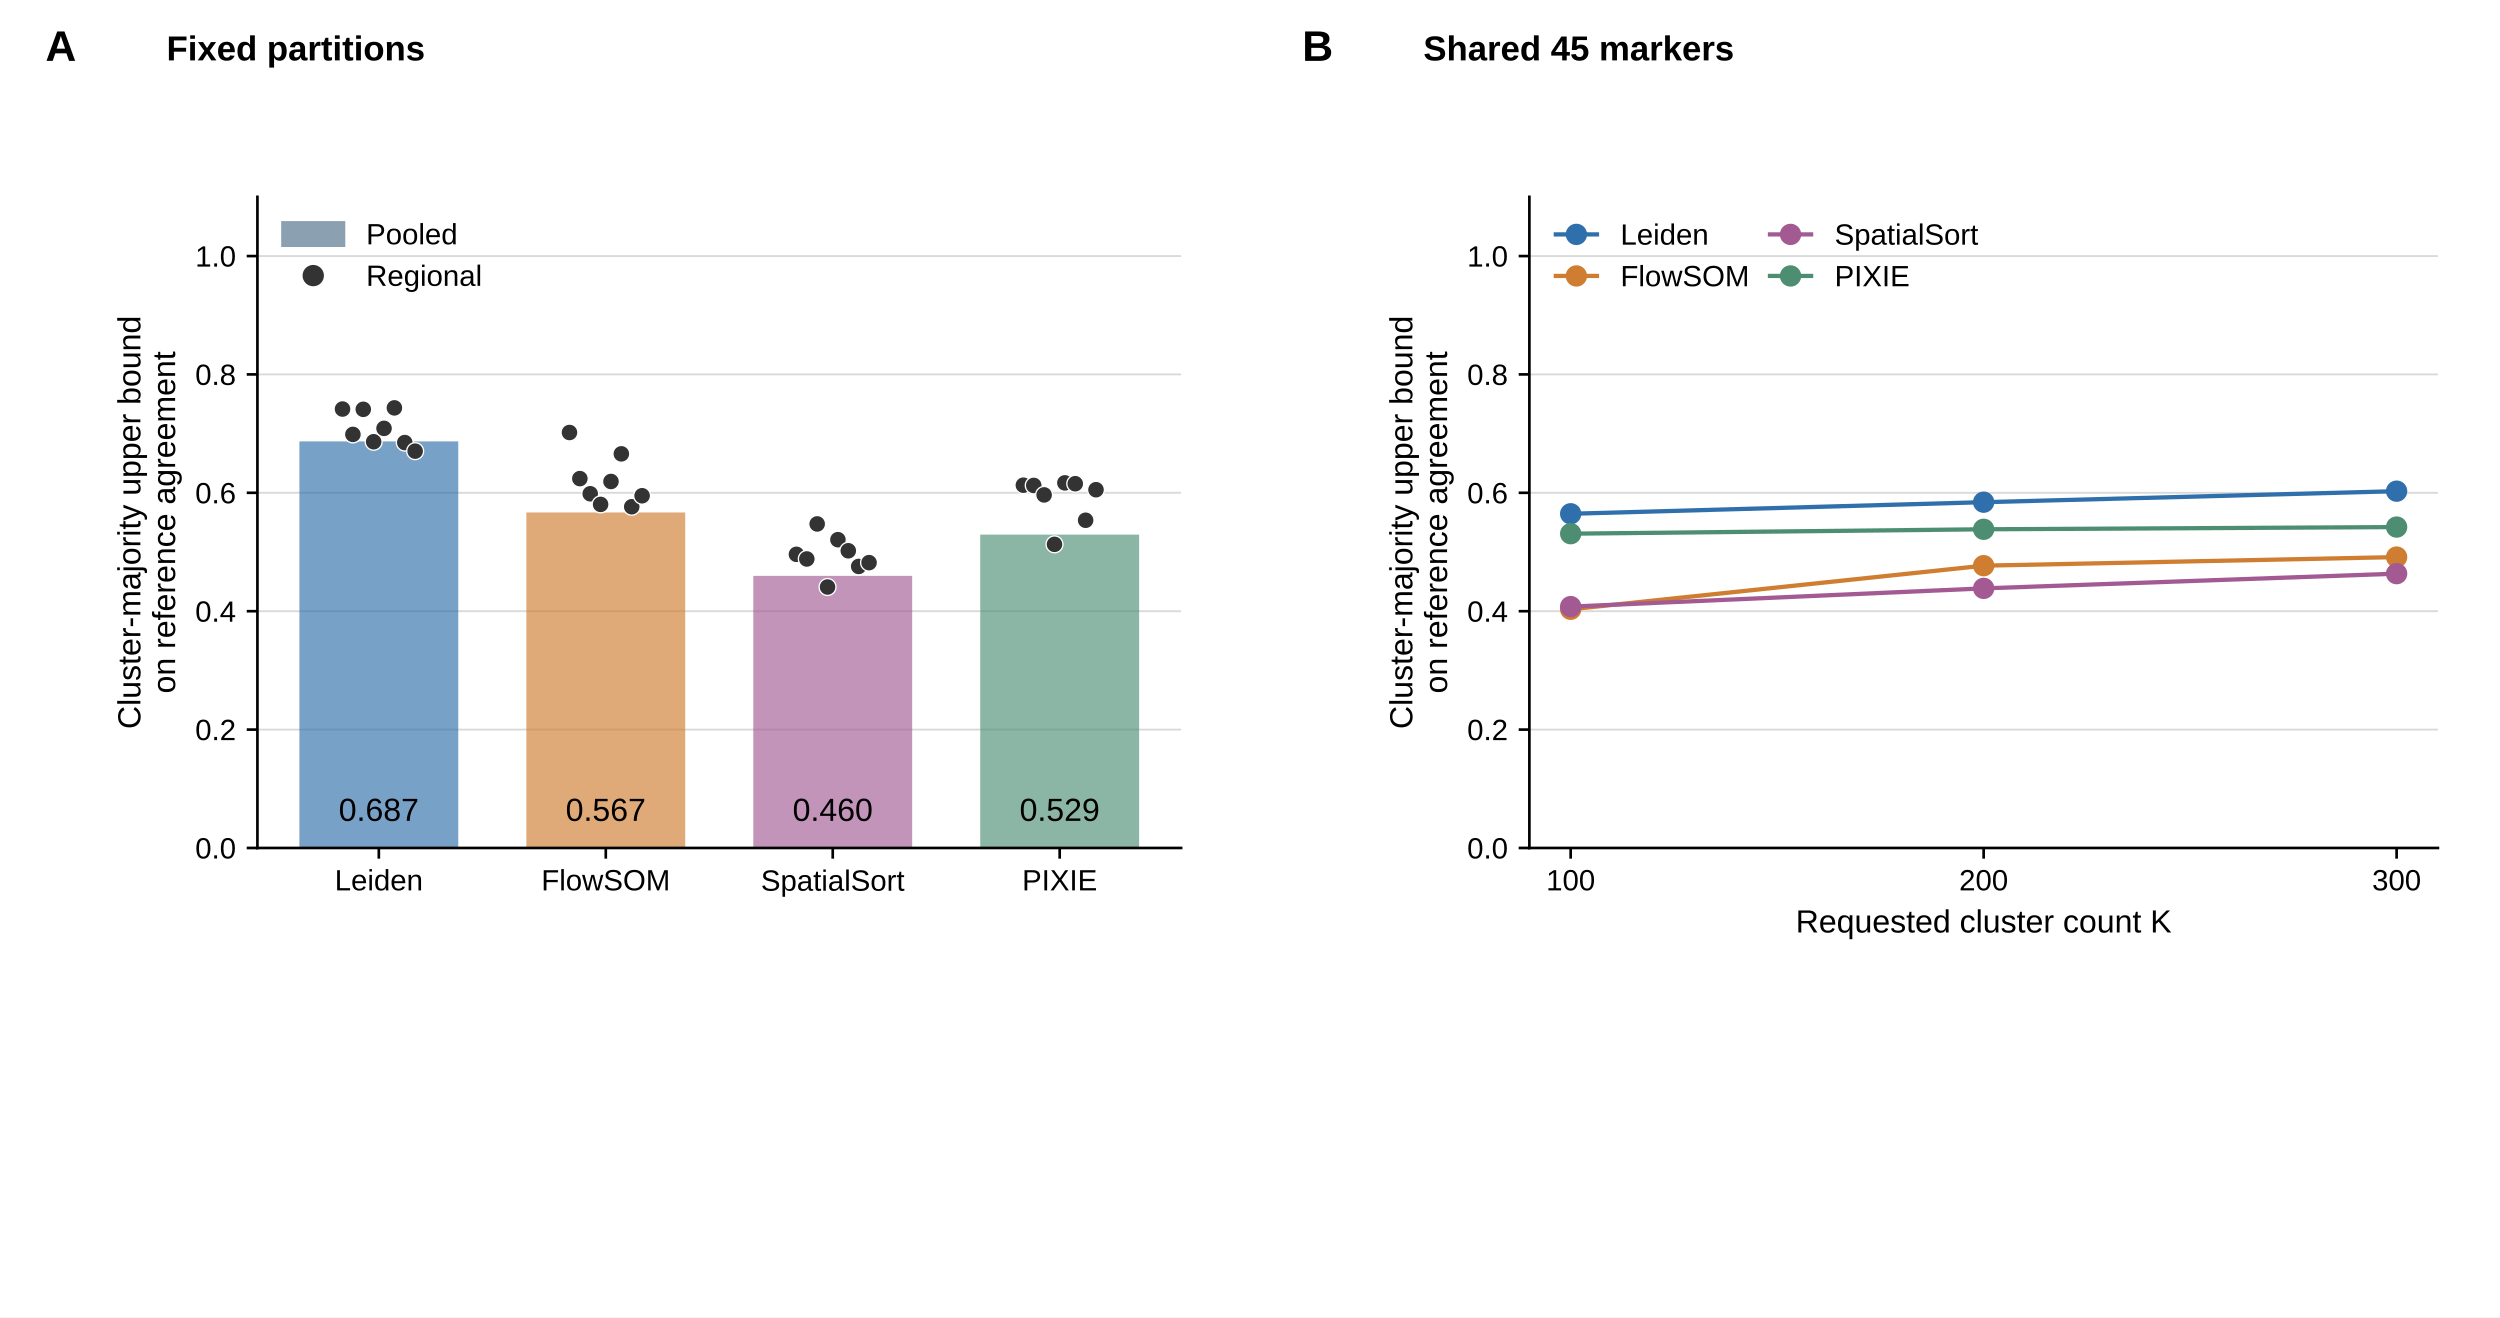
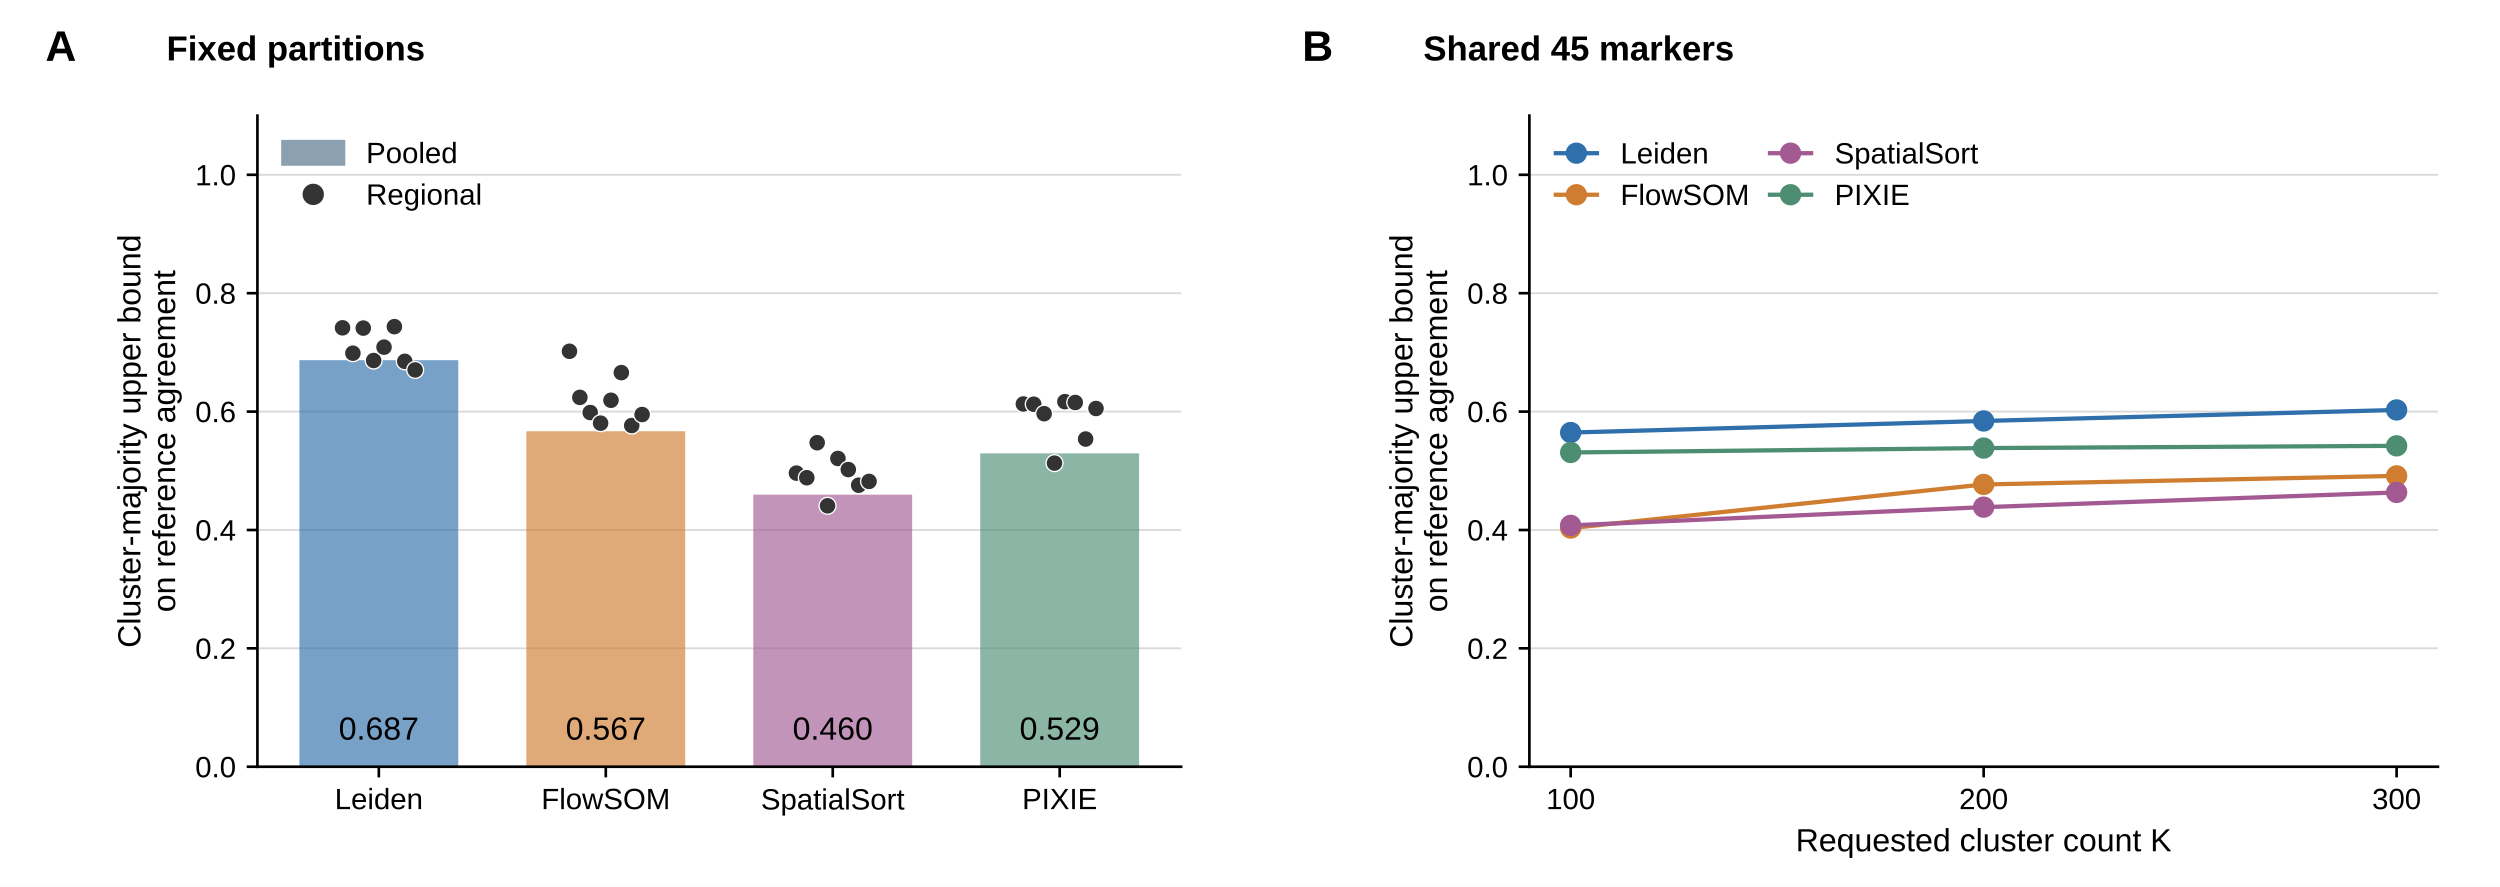
- <svg xmlns="http://www.w3.org/2000/svg" xmlns:xlink="http://www.w3.org/1999/xlink" width="468pt" height="246.614pt" viewBox="0 0 468 246.614" version="1.1">
+ <svg xmlns="http://www.w3.org/2000/svg" xmlns:xlink="http://www.w3.org/1999/xlink" width="468pt" height="166.02pt" viewBox="0 0 468 166.02" version="1.1">
  <defs>
    <style type="text/css">*{stroke-linejoin: round; stroke-linecap: butt}</style>
  </defs>
  <g id="figure_1">
    <g id="patch_1">
-       <path d="M 0 246.614  L 468 246.614  L 468 0  L 0 0  z " style="fill: #ffffff" />
+       <path d="M 0 166.02  L 468 166.02  L 468 0  L 0 0  z " style="fill: #ffffff" />
    </g>
    <g id="axes_1">
      <g id="patch_2">
-         <path d="M 48.189 158.74  L 221.102 158.74  L 221.102 36.85  L 48.189 36.85  z " style="fill: #ffffff" />
+         <path d="M 48.189 143.535  L 221.102 143.535  L 221.102 21.645  L 48.189 21.645  z " style="fill: #ffffff" />
      </g>
      <g id="matplotlib.axis_1">
        <g id="xtick_1">
          <g id="line2d_1">
            <defs>
              <path id="me28803f079" d="M 0 0  L 0 2  " style="stroke: #000000; stroke-width: 0.5" />
            </defs>
            <g>
-               <use xlink:href="#me28803f079" x="70.918" y="158.74" style="stroke: #000000; stroke-width: 0.5" />
+               <use xlink:href="#me28803f079" x="70.918" y="143.535" style="stroke: #000000; stroke-width: 0.5" />
            </g>
          </g>
          <g id="text_1">
-             <text style="font-size: 5.5px; font-family: 'Arial', 'Liberation Sans', 'DejaVu Sans', sans-serif; text-anchor: middle" x="70.918" y="166.677" transform="rotate(-0 70.91838 166.677)">Leiden</text>
+             <text style="font-size: 5.5px; font-family: 'Arial', 'Liberation Sans', 'DejaVu Sans', sans-serif; text-anchor: middle" x="70.918" y="151.472" transform="rotate(-0 70.91838 151.4719)">Leiden</text>
          </g>
        </g>
        <g id="xtick_2">
          <g id="line2d_2">
            <g>
-               <use xlink:href="#me28803f079" x="113.403" y="158.74" style="stroke: #000000; stroke-width: 0.5" />
+               <use xlink:href="#me28803f079" x="113.403" y="143.535" style="stroke: #000000; stroke-width: 0.5" />
            </g>
          </g>
          <g id="text_2">
-             <text style="font-size: 5.5px; font-family: 'Arial', 'Liberation Sans', 'DejaVu Sans', sans-serif; text-anchor: middle" x="113.403" y="166.677" transform="rotate(-0 113.4032 166.677)">FlowSOM</text>
+             <text style="font-size: 5.5px; font-family: 'Arial', 'Liberation Sans', 'DejaVu Sans', sans-serif; text-anchor: middle" x="113.403" y="151.472" transform="rotate(-0 113.4032 151.4719)">FlowSOM</text>
          </g>
        </g>
        <g id="xtick_3">
          <g id="line2d_3">
            <g>
-               <use xlink:href="#me28803f079" x="155.888" y="158.74" style="stroke: #000000; stroke-width: 0.5" />
+               <use xlink:href="#me28803f079" x="155.888" y="143.535" style="stroke: #000000; stroke-width: 0.5" />
            </g>
          </g>
          <g id="text_3">
-             <text style="font-size: 5.5px; font-family: 'Arial', 'Liberation Sans', 'DejaVu Sans', sans-serif; text-anchor: middle" x="155.888" y="166.744" transform="rotate(-0 155.8881 166.744)">SpatialSort</text>
+             <text style="font-size: 5.5px; font-family: 'Arial', 'Liberation Sans', 'DejaVu Sans', sans-serif; text-anchor: middle" x="155.888" y="151.539" transform="rotate(-0 155.8881 151.5389)">SpatialSort</text>
          </g>
        </g>
        <g id="xtick_4">
          <g id="line2d_4">
            <g>
-               <use xlink:href="#me28803f079" x="198.373" y="158.74" style="stroke: #000000; stroke-width: 0.5" />
+               <use xlink:href="#me28803f079" x="198.373" y="143.535" style="stroke: #000000; stroke-width: 0.5" />
            </g>
          </g>
          <g id="text_4">
-             <text style="font-size: 5.5px; font-family: 'Arial', 'Liberation Sans', 'DejaVu Sans', sans-serif; text-anchor: middle" x="198.373" y="166.677" transform="rotate(-0 198.373 166.677)">PIXIE</text>
+             <text style="font-size: 5.5px; font-family: 'Arial', 'Liberation Sans', 'DejaVu Sans', sans-serif; text-anchor: middle" x="198.373" y="151.472" transform="rotate(-0 198.373 151.4719)">PIXIE</text>
          </g>
        </g>
      </g>
      <g id="matplotlib.axis_2">
        <g id="ytick_1">
          <g id="line2d_5">
-             <path d="M 48.189 158.74  L 221.102 158.74  " clip-path="url(#p82d02a8e5f)" style="fill: none; stroke: #d9d9d9; stroke-width: 0.35; stroke-linecap: square" />
+             <path d="M 48.189 143.535  L 221.102 143.535  " clip-path="url(#p9944e67513)" style="fill: none; stroke: #d9d9d9; stroke-width: 0.35; stroke-linecap: square" />
          </g>
          <g id="line2d_6">
            <defs>
              <path id="m3e0531e842" d="M 0 0  L -2 0  " style="stroke: #000000; stroke-width: 0.5" />
            </defs>
            <g>
-               <use xlink:href="#m3e0531e842" x="48.189" y="158.74" style="stroke: #000000; stroke-width: 0.5" />
+               <use xlink:href="#m3e0531e842" x="48.189" y="143.535" style="stroke: #000000; stroke-width: 0.5" />
            </g>
          </g>
          <g id="text_5">
-             <text style="font-size: 5.5px; font-family: 'Arial', 'Liberation Sans', 'DejaVu Sans', sans-serif; text-anchor: end" x="44.189" y="160.709" transform="rotate(-0 44.18898 160.7086)">0.0</text>
+             <text style="font-size: 5.5px; font-family: 'Arial', 'Liberation Sans', 'DejaVu Sans', sans-serif; text-anchor: end" x="44.189" y="145.504" transform="rotate(-0 44.18898 145.5035)">0.0</text>
          </g>
        </g>
        <g id="ytick_2">
          <g id="line2d_7">
-             <path d="M 48.189 136.578  L 221.102 136.578  " clip-path="url(#p82d02a8e5f)" style="fill: none; stroke: #d9d9d9; stroke-width: 0.35; stroke-linecap: square" />
+             <path d="M 48.189 121.373  L 221.102 121.373  " clip-path="url(#p9944e67513)" style="fill: none; stroke: #d9d9d9; stroke-width: 0.35; stroke-linecap: square" />
          </g>
          <g id="line2d_8">
            <g>
-               <use xlink:href="#m3e0531e842" x="48.189" y="136.578" style="stroke: #000000; stroke-width: 0.5" />
+               <use xlink:href="#m3e0531e842" x="48.189" y="121.373" style="stroke: #000000; stroke-width: 0.5" />
            </g>
          </g>
          <g id="text_6">
-             <text style="font-size: 5.5px; font-family: 'Arial', 'Liberation Sans', 'DejaVu Sans', sans-serif; text-anchor: end" x="44.189" y="138.547" transform="rotate(-0 44.18898 138.5468)">0.2</text>
+             <text style="font-size: 5.5px; font-family: 'Arial', 'Liberation Sans', 'DejaVu Sans', sans-serif; text-anchor: end" x="44.189" y="123.342" transform="rotate(-0 44.18898 123.3417)">0.2</text>
          </g>
        </g>
        <g id="ytick_3">
          <g id="line2d_9">
-             <path d="M 48.189 114.417  L 221.102 114.417  " clip-path="url(#p82d02a8e5f)" style="fill: none; stroke: #d9d9d9; stroke-width: 0.35; stroke-linecap: square" />
+             <path d="M 48.189 99.212  L 221.102 99.212  " clip-path="url(#p9944e67513)" style="fill: none; stroke: #d9d9d9; stroke-width: 0.35; stroke-linecap: square" />
          </g>
          <g id="line2d_10">
            <g>
-               <use xlink:href="#m3e0531e842" x="48.189" y="114.417" style="stroke: #000000; stroke-width: 0.5" />
+               <use xlink:href="#m3e0531e842" x="48.189" y="99.212" style="stroke: #000000; stroke-width: 0.5" />
            </g>
          </g>
          <g id="text_7">
-             <text style="font-size: 5.5px; font-family: 'Arial', 'Liberation Sans', 'DejaVu Sans', sans-serif; text-anchor: end" x="44.189" y="116.385" transform="rotate(-0 44.18898 116.385)">0.4</text>
+             <text style="font-size: 5.5px; font-family: 'Arial', 'Liberation Sans', 'DejaVu Sans', sans-serif; text-anchor: end" x="44.189" y="101.18" transform="rotate(-0 44.18898 101.18)">0.4</text>
          </g>
        </g>
        <g id="ytick_4">
          <g id="line2d_11">
-             <path d="M 48.189 92.255  L 221.102 92.255  " clip-path="url(#p82d02a8e5f)" style="fill: none; stroke: #d9d9d9; stroke-width: 0.35; stroke-linecap: square" />
+             <path d="M 48.189 77.05  L 221.102 77.05  " clip-path="url(#p9944e67513)" style="fill: none; stroke: #d9d9d9; stroke-width: 0.35; stroke-linecap: square" />
          </g>
          <g id="line2d_12">
            <g>
-               <use xlink:href="#m3e0531e842" x="48.189" y="92.255" style="stroke: #000000; stroke-width: 0.5" />
+               <use xlink:href="#m3e0531e842" x="48.189" y="77.05" style="stroke: #000000; stroke-width: 0.5" />
            </g>
          </g>
          <g id="text_8">
-             <text style="font-size: 5.5px; font-family: 'Arial', 'Liberation Sans', 'DejaVu Sans', sans-serif; text-anchor: end" x="44.189" y="94.223" transform="rotate(-0 44.18898 94.22323)">0.6</text>
+             <text style="font-size: 5.5px; font-family: 'Arial', 'Liberation Sans', 'DejaVu Sans', sans-serif; text-anchor: end" x="44.189" y="79.018" transform="rotate(-0 44.18898 79.01819)">0.6</text>
          </g>
        </g>
        <g id="ytick_5">
          <g id="line2d_13">
-             <path d="M 48.189 70.093  L 221.102 70.093  " clip-path="url(#p82d02a8e5f)" style="fill: none; stroke: #d9d9d9; stroke-width: 0.35; stroke-linecap: square" />
+             <path d="M 48.189 54.888  L 221.102 54.888  " clip-path="url(#p9944e67513)" style="fill: none; stroke: #d9d9d9; stroke-width: 0.35; stroke-linecap: square" />
          </g>
          <g id="line2d_14">
            <g>
-               <use xlink:href="#m3e0531e842" x="48.189" y="70.093" style="stroke: #000000; stroke-width: 0.5" />
+               <use xlink:href="#m3e0531e842" x="48.189" y="54.888" style="stroke: #000000; stroke-width: 0.5" />
            </g>
          </g>
          <g id="text_9">
-             <text style="font-size: 5.5px; font-family: 'Arial', 'Liberation Sans', 'DejaVu Sans', sans-serif; text-anchor: end" x="44.189" y="72.061" transform="rotate(-0 44.18898 72.06145)">0.8</text>
+             <text style="font-size: 5.5px; font-family: 'Arial', 'Liberation Sans', 'DejaVu Sans', sans-serif; text-anchor: end" x="44.189" y="56.856" transform="rotate(-0 44.18898 56.85642)">0.8</text>
          </g>
        </g>
        <g id="ytick_6">
          <g id="line2d_15">
-             <path d="M 48.189 47.931  L 221.102 47.931  " clip-path="url(#p82d02a8e5f)" style="fill: none; stroke: #d9d9d9; stroke-width: 0.35; stroke-linecap: square" />
+             <path d="M 48.189 32.726  L 221.102 32.726  " clip-path="url(#p9944e67513)" style="fill: none; stroke: #d9d9d9; stroke-width: 0.35; stroke-linecap: square" />
          </g>
          <g id="line2d_16">
            <g>
-               <use xlink:href="#m3e0531e842" x="48.189" y="47.931" style="stroke: #000000; stroke-width: 0.5" />
+               <use xlink:href="#m3e0531e842" x="48.189" y="32.726" style="stroke: #000000; stroke-width: 0.5" />
            </g>
          </g>
          <g id="text_10">
-             <text style="font-size: 5.5px; font-family: 'Arial', 'Liberation Sans', 'DejaVu Sans', sans-serif; text-anchor: end" x="44.189" y="49.9" transform="rotate(-0 44.18898 49.89968)">1.0</text>
+             <text style="font-size: 5.5px; font-family: 'Arial', 'Liberation Sans', 'DejaVu Sans', sans-serif; text-anchor: end" x="44.189" y="34.695" transform="rotate(-0 44.18898 34.69464)">1.0</text>
          </g>
        </g>
        <g id="text_11">
-           <text style="font-size: 6px; font-family: 'Arial', 'Liberation Sans', 'DejaVu Sans', sans-serif" transform="translate(26.27698 136.4775) rotate(-90)">Cluster-majority upper bound</text>
-           <text style="font-size: 6px; font-family: 'Arial', 'Liberation Sans', 'DejaVu Sans', sans-serif" transform="translate(32.78116 129.8123) rotate(-90)">on reference agreement</text>
+           <text style="font-size: 6px; font-family: 'Arial', 'Liberation Sans', 'DejaVu Sans', sans-serif" transform="translate(26.27698 121.2724) rotate(-90)">Cluster-majority upper bound</text>
+           <text style="font-size: 6px; font-family: 'Arial', 'Liberation Sans', 'DejaVu Sans', sans-serif" transform="translate(32.78116 114.6073) rotate(-90)">on reference agreement</text>
        </g>
      </g>
      <g id="patch_3">
-         <path d="M 56.049 158.74  L 85.788 158.74  L 85.788 82.631  L 56.049 82.631  z " clip-path="url(#p82d02a8e5f)" style="fill: #2f6fab; opacity: 0.65" />
+         <path d="M 56.049 143.535  L 85.788 143.535  L 85.788 67.426  L 56.049 67.426  z " clip-path="url(#p9944e67513)" style="fill: #2f6fab; opacity: 0.65" />
      </g>
      <g id="patch_4">
-         <path d="M 98.534 158.74  L 128.273 158.74  L 128.273 95.933  L 98.534 95.933  z " clip-path="url(#p82d02a8e5f)" style="fill: #cf7d30; opacity: 0.65" />
+         <path d="M 98.534 143.535  L 128.273 143.535  L 128.273 80.728  L 98.534 80.728  z " clip-path="url(#p9944e67513)" style="fill: #cf7d30; opacity: 0.65" />
      </g>
      <g id="patch_5">
-         <path d="M 141.018 158.74  L 170.758 158.74  L 170.758 107.802  L 141.018 107.802  z " clip-path="url(#p82d02a8e5f)" style="fill: #a35a93; opacity: 0.65" />
+         <path d="M 141.018 143.535  L 170.758 143.535  L 170.758 92.597  L 141.018 92.597  z " clip-path="url(#p9944e67513)" style="fill: #a35a93; opacity: 0.65" />
      </g>
      <g id="patch_6">
-         <path d="M 183.503 158.74  L 213.243 158.74  L 213.243 100.078  L 183.503 100.078  z " clip-path="url(#p82d02a8e5f)" style="fill: #4d8e73; opacity: 0.65" />
+         <path d="M 183.503 143.535  L 213.243 143.535  L 213.243 84.873  L 183.503 84.873  z " clip-path="url(#p9944e67513)" style="fill: #4d8e73; opacity: 0.65" />
      </g>
      <g id="patch_7">
-         <path d="M 48.189 158.74  L 48.189 36.85  " style="fill: none; stroke: #000000; stroke-width: 0.5; stroke-linejoin: miter; stroke-linecap: square" />
+         <path d="M 48.189 143.535  L 48.189 21.645  " style="fill: none; stroke: #000000; stroke-width: 0.5; stroke-linejoin: miter; stroke-linecap: square" />
      </g>
      <g id="patch_8">
-         <path d="M 48.189 158.74  L 221.102 158.74  " style="fill: none; stroke: #000000; stroke-width: 0.5; stroke-linejoin: miter; stroke-linecap: square" />
+         <path d="M 48.189 143.535  L 221.102 143.535  " style="fill: none; stroke: #000000; stroke-width: 0.5; stroke-linejoin: miter; stroke-linecap: square" />
      </g>
      <g id="PathCollection_1">
        <defs>
          <path id="ma0371ac737" d="M 0 1.581  C 0.419 1.581 0.822 1.415 1.118 1.118  C 1.415 0.822 1.581 0.419 1.581 0  C 1.581 -0.419 1.415 -0.822 1.118 -1.118  C 0.822 -1.415 0.419 -1.581 0 -1.581  C -0.419 -1.581 -0.822 -1.415 -1.118 -1.118  C -1.415 -0.822 -1.581 -0.419 -1.581 0  C -1.581 0.419 -1.415 0.822 -1.118 1.118  C -0.822 1.415 -0.419 1.581 0 1.581  z " style="stroke: #ffffff; stroke-width: 0.25" />
        </defs>
-         <g clip-path="url(#p82d02a8e5f)">
-           <use xlink:href="#ma0371ac737" x="64.121" y="76.573" style="fill: #333333; stroke: #ffffff; stroke-width: 0.25" />
-           <use xlink:href="#ma0371ac737" x="66.063" y="81.324" style="fill: #333333; stroke: #ffffff; stroke-width: 0.25" />
-           <use xlink:href="#ma0371ac737" x="68.005" y="76.625" style="fill: #333333; stroke: #ffffff; stroke-width: 0.25" />
-           <use xlink:href="#ma0371ac737" x="69.947" y="82.695" style="fill: #333333; stroke: #ffffff; stroke-width: 0.25" />
-           <use xlink:href="#ma0371ac737" x="71.889" y="80.19" style="fill: #333333; stroke: #ffffff; stroke-width: 0.25" />
-           <use xlink:href="#ma0371ac737" x="73.832" y="76.354" style="fill: #333333; stroke: #ffffff; stroke-width: 0.25" />
-           <use xlink:href="#ma0371ac737" x="75.774" y="82.847" style="fill: #333333; stroke: #ffffff; stroke-width: 0.25" />
-           <use xlink:href="#ma0371ac737" x="77.716" y="84.457" style="fill: #333333; stroke: #ffffff; stroke-width: 0.25" />
+         <g clip-path="url(#p9944e67513)">
+           <use xlink:href="#ma0371ac737" x="64.121" y="61.368" style="fill: #333333; stroke: #ffffff; stroke-width: 0.25" />
+           <use xlink:href="#ma0371ac737" x="66.063" y="66.119" style="fill: #333333; stroke: #ffffff; stroke-width: 0.25" />
+           <use xlink:href="#ma0371ac737" x="68.005" y="61.42" style="fill: #333333; stroke: #ffffff; stroke-width: 0.25" />
+           <use xlink:href="#ma0371ac737" x="69.947" y="67.49" style="fill: #333333; stroke: #ffffff; stroke-width: 0.25" />
+           <use xlink:href="#ma0371ac737" x="71.889" y="64.985" style="fill: #333333; stroke: #ffffff; stroke-width: 0.25" />
+           <use xlink:href="#ma0371ac737" x="73.832" y="61.149" style="fill: #333333; stroke: #ffffff; stroke-width: 0.25" />
+           <use xlink:href="#ma0371ac737" x="75.774" y="67.642" style="fill: #333333; stroke: #ffffff; stroke-width: 0.25" />
+           <use xlink:href="#ma0371ac737" x="77.716" y="69.252" style="fill: #333333; stroke: #ffffff; stroke-width: 0.25" />
        </g>
      </g>
      <g id="text_12">
-         <text style="font-size: 6px; font-family: 'Arial', 'Liberation Sans', 'DejaVu Sans', sans-serif; text-anchor: middle" x="70.918" y="153.669" transform="rotate(-0 70.91838 153.6693)">0.687</text>
+         <text style="font-size: 6px; font-family: 'Arial', 'Liberation Sans', 'DejaVu Sans', sans-serif; text-anchor: middle" x="70.918" y="138.464" transform="rotate(-0 70.91838 138.4643)">0.687</text>
      </g>
      <g id="PathCollection_2">
-         <g clip-path="url(#p82d02a8e5f)">
-           <use xlink:href="#ma0371ac737" x="106.606" y="80.965" style="fill: #333333; stroke: #ffffff; stroke-width: 0.25" />
-           <use xlink:href="#ma0371ac737" x="108.548" y="89.595" style="fill: #333333; stroke: #ffffff; stroke-width: 0.25" />
-           <use xlink:href="#ma0371ac737" x="110.49" y="92.432" style="fill: #333333; stroke: #ffffff; stroke-width: 0.25" />
-           <use xlink:href="#ma0371ac737" x="112.432" y="94.424" style="fill: #333333; stroke: #ffffff; stroke-width: 0.25" />
-           <use xlink:href="#ma0371ac737" x="114.374" y="90.133" style="fill: #333333; stroke: #ffffff; stroke-width: 0.25" />
-           <use xlink:href="#ma0371ac737" x="116.316" y="84.96" style="fill: #333333; stroke: #ffffff; stroke-width: 0.25" />
-           <use xlink:href="#ma0371ac737" x="118.259" y="94.865" style="fill: #333333; stroke: #ffffff; stroke-width: 0.25" />
-           <use xlink:href="#ma0371ac737" x="120.201" y="92.804" style="fill: #333333; stroke: #ffffff; stroke-width: 0.25" />
+         <g clip-path="url(#p9944e67513)">
+           <use xlink:href="#ma0371ac737" x="106.606" y="65.76" style="fill: #333333; stroke: #ffffff; stroke-width: 0.25" />
+           <use xlink:href="#ma0371ac737" x="108.548" y="74.39" style="fill: #333333; stroke: #ffffff; stroke-width: 0.25" />
+           <use xlink:href="#ma0371ac737" x="110.49" y="77.227" style="fill: #333333; stroke: #ffffff; stroke-width: 0.25" />
+           <use xlink:href="#ma0371ac737" x="112.432" y="79.219" style="fill: #333333; stroke: #ffffff; stroke-width: 0.25" />
+           <use xlink:href="#ma0371ac737" x="114.374" y="74.928" style="fill: #333333; stroke: #ffffff; stroke-width: 0.25" />
+           <use xlink:href="#ma0371ac737" x="116.316" y="69.755" style="fill: #333333; stroke: #ffffff; stroke-width: 0.25" />
+           <use xlink:href="#ma0371ac737" x="118.259" y="79.66" style="fill: #333333; stroke: #ffffff; stroke-width: 0.25" />
+           <use xlink:href="#ma0371ac737" x="120.201" y="77.599" style="fill: #333333; stroke: #ffffff; stroke-width: 0.25" />
        </g>
      </g>
      <g id="text_13">
-         <text style="font-size: 6px; font-family: 'Arial', 'Liberation Sans', 'DejaVu Sans', sans-serif; text-anchor: middle" x="113.403" y="153.669" transform="rotate(-0 113.4032 153.6693)">0.567</text>
+         <text style="font-size: 6px; font-family: 'Arial', 'Liberation Sans', 'DejaVu Sans', sans-serif; text-anchor: middle" x="113.403" y="138.464" transform="rotate(-0 113.4032 138.4643)">0.567</text>
      </g>
      <g id="PathCollection_3">
-         <g clip-path="url(#p82d02a8e5f)">
-           <use xlink:href="#ma0371ac737" x="149.091" y="103.771" style="fill: #333333; stroke: #ffffff; stroke-width: 0.25" />
-           <use xlink:href="#ma0371ac737" x="151.033" y="104.638" style="fill: #333333; stroke: #ffffff; stroke-width: 0.25" />
-           <use xlink:href="#ma0371ac737" x="152.975" y="98.08" style="fill: #333333; stroke: #ffffff; stroke-width: 0.25" />
-           <use xlink:href="#ma0371ac737" x="154.917" y="109.888" style="fill: #333333; stroke: #ffffff; stroke-width: 0.25" />
-           <use xlink:href="#ma0371ac737" x="156.859" y="101.03" style="fill: #333333; stroke: #ffffff; stroke-width: 0.25" />
-           <use xlink:href="#ma0371ac737" x="158.801" y="103.105" style="fill: #333333; stroke: #ffffff; stroke-width: 0.25" />
-           <use xlink:href="#ma0371ac737" x="160.744" y="106.036" style="fill: #333333; stroke: #ffffff; stroke-width: 0.25" />
-           <use xlink:href="#ma0371ac737" x="162.686" y="105.326" style="fill: #333333; stroke: #ffffff; stroke-width: 0.25" />
+         <g clip-path="url(#p9944e67513)">
+           <use xlink:href="#ma0371ac737" x="149.091" y="88.566" style="fill: #333333; stroke: #ffffff; stroke-width: 0.25" />
+           <use xlink:href="#ma0371ac737" x="151.033" y="89.433" style="fill: #333333; stroke: #ffffff; stroke-width: 0.25" />
+           <use xlink:href="#ma0371ac737" x="152.975" y="82.875" style="fill: #333333; stroke: #ffffff; stroke-width: 0.25" />
+           <use xlink:href="#ma0371ac737" x="154.917" y="94.683" style="fill: #333333; stroke: #ffffff; stroke-width: 0.25" />
+           <use xlink:href="#ma0371ac737" x="156.859" y="85.825" style="fill: #333333; stroke: #ffffff; stroke-width: 0.25" />
+           <use xlink:href="#ma0371ac737" x="158.801" y="87.9" style="fill: #333333; stroke: #ffffff; stroke-width: 0.25" />
+           <use xlink:href="#ma0371ac737" x="160.744" y="90.83" style="fill: #333333; stroke: #ffffff; stroke-width: 0.25" />
+           <use xlink:href="#ma0371ac737" x="162.686" y="90.121" style="fill: #333333; stroke: #ffffff; stroke-width: 0.25" />
        </g>
      </g>
      <g id="text_14">
-         <text style="font-size: 6px; font-family: 'Arial', 'Liberation Sans', 'DejaVu Sans', sans-serif; text-anchor: middle" x="155.888" y="153.669" transform="rotate(-0 155.8881 153.6693)">0.460</text>
+         <text style="font-size: 6px; font-family: 'Arial', 'Liberation Sans', 'DejaVu Sans', sans-serif; text-anchor: middle" x="155.888" y="138.464" transform="rotate(-0 155.8881 138.4643)">0.460</text>
      </g>
      <g id="PathCollection_4">
-         <g clip-path="url(#p82d02a8e5f)">
-           <use xlink:href="#ma0371ac737" x="191.575" y="90.83" style="fill: #333333; stroke: #ffffff; stroke-width: 0.25" />
-           <use xlink:href="#ma0371ac737" x="193.518" y="90.875" style="fill: #333333; stroke: #ffffff; stroke-width: 0.25" />
-           <use xlink:href="#ma0371ac737" x="195.46" y="92.646" style="fill: #333333; stroke: #ffffff; stroke-width: 0.25" />
-           <use xlink:href="#ma0371ac737" x="197.402" y="101.903" style="fill: #333333; stroke: #ffffff; stroke-width: 0.25" />
-           <use xlink:href="#ma0371ac737" x="199.344" y="90.394" style="fill: #333333; stroke: #ffffff; stroke-width: 0.25" />
-           <use xlink:href="#ma0371ac737" x="201.286" y="90.551" style="fill: #333333; stroke: #ffffff; stroke-width: 0.25" />
-           <use xlink:href="#ma0371ac737" x="203.228" y="97.392" style="fill: #333333; stroke: #ffffff; stroke-width: 0.25" />
-           <use xlink:href="#ma0371ac737" x="205.171" y="91.675" style="fill: #333333; stroke: #ffffff; stroke-width: 0.25" />
+         <g clip-path="url(#p9944e67513)">
+           <use xlink:href="#ma0371ac737" x="191.575" y="75.625" style="fill: #333333; stroke: #ffffff; stroke-width: 0.25" />
+           <use xlink:href="#ma0371ac737" x="193.518" y="75.67" style="fill: #333333; stroke: #ffffff; stroke-width: 0.25" />
+           <use xlink:href="#ma0371ac737" x="195.46" y="77.441" style="fill: #333333; stroke: #ffffff; stroke-width: 0.25" />
+           <use xlink:href="#ma0371ac737" x="197.402" y="86.698" style="fill: #333333; stroke: #ffffff; stroke-width: 0.25" />
+           <use xlink:href="#ma0371ac737" x="199.344" y="75.189" style="fill: #333333; stroke: #ffffff; stroke-width: 0.25" />
+           <use xlink:href="#ma0371ac737" x="201.286" y="75.346" style="fill: #333333; stroke: #ffffff; stroke-width: 0.25" />
+           <use xlink:href="#ma0371ac737" x="203.228" y="82.187" style="fill: #333333; stroke: #ffffff; stroke-width: 0.25" />
+           <use xlink:href="#ma0371ac737" x="205.171" y="76.47" style="fill: #333333; stroke: #ffffff; stroke-width: 0.25" />
        </g>
      </g>
      <g id="text_15">
-         <text style="font-size: 6px; font-family: 'Arial', 'Liberation Sans', 'DejaVu Sans', sans-serif; text-anchor: middle" x="198.373" y="153.669" transform="rotate(-0 198.373 153.6693)">0.529</text>
+         <text style="font-size: 6px; font-family: 'Arial', 'Liberation Sans', 'DejaVu Sans', sans-serif; text-anchor: middle" x="198.373" y="138.464" transform="rotate(-0 198.373 138.4643)">0.529</text>
      </g>
      <g id="legend_1">
        <g id="patch_9">
-           <path d="M 53.139 45.737  L 64.139 45.737  L 64.139 41.887  L 53.139 41.887  z " style="fill: #8ba0b1; stroke: #8ba0b1; stroke-linejoin: miter" />
+           <path d="M 53.139 30.532  L 64.139 30.532  L 64.139 26.682  L 53.139 26.682  z " style="fill: #8ba0b1; stroke: #8ba0b1; stroke-linejoin: miter" />
        </g>
        <g id="text_16">
-           <text style="font-size: 5.5px; font-family: 'Arial', 'Liberation Sans', 'DejaVu Sans', sans-serif; text-anchor: start" x="68.539" y="45.737" transform="rotate(-0 68.53898 45.73719)">Pooled</text>
+           <text style="font-size: 5.5px; font-family: 'Arial', 'Liberation Sans', 'DejaVu Sans', sans-serif; text-anchor: start" x="68.539" y="30.532" transform="rotate(-0 68.53898 30.53215)">Pooled</text>
        </g>
        <g id="line2d_17">
          <defs>
            <path id="m377810d4bd" d="M 0 1.5  C 0.398 1.5 0.779 1.342 1.061 1.061  C 1.342 0.779 1.5 0.398 1.5 0  C 1.5 -0.398 1.342 -0.779 1.061 -1.061  C 0.779 -1.342 0.398 -1.5 0 -1.5  C -0.398 -1.5 -0.779 -1.342 -1.061 -1.061  C -1.342 -0.779 -1.5 -0.398 -1.5 0  C -1.5 0.398 -1.342 0.779 -1.061 1.061  C -0.779 1.342 -0.398 1.5 0 1.5  z " style="stroke: #333333" />
          </defs>
          <g>
-             <use xlink:href="#m377810d4bd" x="58.639" y="51.592" style="fill: #333333; stroke: #333333" />
+             <use xlink:href="#m377810d4bd" x="58.639" y="36.387" style="fill: #333333; stroke: #333333" />
          </g>
        </g>
        <g id="text_17">
-           <text style="font-size: 5.5px; font-family: 'Arial', 'Liberation Sans', 'DejaVu Sans', sans-serif; text-anchor: start" x="68.539" y="53.517" transform="rotate(-0 68.53898 53.51711)">Regional</text>
+           <text style="font-size: 5.5px; font-family: 'Arial', 'Liberation Sans', 'DejaVu Sans', sans-serif; text-anchor: start" x="68.539" y="38.312" transform="rotate(-0 68.53898 38.31207)">Regional</text>
        </g>
      </g>
    </g>
    <g id="axes_2">
      <g id="patch_10">
-         <path d="M 286.299 158.74  L 456.378 158.74  L 456.378 36.85  L 286.299 36.85  z " style="fill: #ffffff" />
+         <path d="M 286.299 143.535  L 456.378 143.535  L 456.378 21.645  L 286.299 21.645  z " style="fill: #ffffff" />
      </g>
      <g id="matplotlib.axis_3">
        <g id="xtick_5">
          <g id="line2d_18">
            <g>
-               <use xlink:href="#me28803f079" x="294.03" y="158.74" style="stroke: #000000; stroke-width: 0.5" />
+               <use xlink:href="#me28803f079" x="294.03" y="143.535" style="stroke: #000000; stroke-width: 0.5" />
            </g>
          </g>
          <g id="text_18">
-             <text style="font-size: 5.5px; font-family: 'Arial', 'Liberation Sans', 'DejaVu Sans', sans-serif; text-anchor: middle" x="294.03" y="166.677" transform="rotate(-0 294.0301 166.677)">100</text>
+             <text style="font-size: 5.5px; font-family: 'Arial', 'Liberation Sans', 'DejaVu Sans', sans-serif; text-anchor: middle" x="294.03" y="151.472" transform="rotate(-0 294.0301 151.4719)">100</text>
          </g>
        </g>
        <g id="xtick_6">
          <g id="line2d_19">
            <g>
-               <use xlink:href="#me28803f079" x="371.339" y="158.74" style="stroke: #000000; stroke-width: 0.5" />
+               <use xlink:href="#me28803f079" x="371.339" y="143.535" style="stroke: #000000; stroke-width: 0.5" />
            </g>
          </g>
          <g id="text_19">
-             <text style="font-size: 5.5px; font-family: 'Arial', 'Liberation Sans', 'DejaVu Sans', sans-serif; text-anchor: middle" x="371.339" y="166.677" transform="rotate(-0 371.3386 166.677)">200</text>
+             <text style="font-size: 5.5px; font-family: 'Arial', 'Liberation Sans', 'DejaVu Sans', sans-serif; text-anchor: middle" x="371.339" y="151.472" transform="rotate(-0 371.3386 151.4719)">200</text>
          </g>
        </g>
        <g id="xtick_7">
          <g id="line2d_20">
            <g>
-               <use xlink:href="#me28803f079" x="448.647" y="158.74" style="stroke: #000000; stroke-width: 0.5" />
+               <use xlink:href="#me28803f079" x="448.647" y="143.535" style="stroke: #000000; stroke-width: 0.5" />
            </g>
          </g>
          <g id="text_20">
-             <text style="font-size: 5.5px; font-family: 'Arial', 'Liberation Sans', 'DejaVu Sans', sans-serif; text-anchor: middle" x="448.647" y="166.677" transform="rotate(-0 448.6471 166.677)">300</text>
+             <text style="font-size: 5.5px; font-family: 'Arial', 'Liberation Sans', 'DejaVu Sans', sans-serif; text-anchor: middle" x="448.647" y="151.472" transform="rotate(-0 448.6471 151.4719)">300</text>
          </g>
        </g>
        <g id="text_21">
-           <text style="font-size: 6px; font-family: 'Arial', 'Liberation Sans', 'DejaVu Sans', sans-serif; text-anchor: middle" x="371.339" y="174.565" transform="rotate(-0 371.3386 174.5648)">Requested cluster count K</text>
+           <text style="font-size: 6px; font-family: 'Arial', 'Liberation Sans', 'DejaVu Sans', sans-serif; text-anchor: middle" x="371.339" y="159.36" transform="rotate(-0 371.3386 159.3597)">Requested cluster count K</text>
        </g>
      </g>
      <g id="matplotlib.axis_4">
        <g id="ytick_7">
          <g id="line2d_21">
-             <path d="M 286.299 158.74  L 456.378 158.74  " clip-path="url(#pe831721064)" style="fill: none; stroke: #d9d9d9; stroke-width: 0.35; stroke-linecap: square" />
+             <path d="M 286.299 143.535  L 456.378 143.535  " clip-path="url(#pe6e9c8114d)" style="fill: none; stroke: #d9d9d9; stroke-width: 0.35; stroke-linecap: square" />
          </g>
          <g id="line2d_22">
            <g>
-               <use xlink:href="#m3e0531e842" x="286.299" y="158.74" style="stroke: #000000; stroke-width: 0.5" />
+               <use xlink:href="#m3e0531e842" x="286.299" y="143.535" style="stroke: #000000; stroke-width: 0.5" />
            </g>
          </g>
          <g id="text_22">
-             <text style="font-size: 5.5px; font-family: 'Arial', 'Liberation Sans', 'DejaVu Sans', sans-serif; text-anchor: end" x="282.299" y="160.709" transform="rotate(-0 282.2992 160.7086)">0.0</text>
+             <text style="font-size: 5.5px; font-family: 'Arial', 'Liberation Sans', 'DejaVu Sans', sans-serif; text-anchor: end" x="282.299" y="145.504" transform="rotate(-0 282.2992 145.5035)">0.0</text>
          </g>
        </g>
        <g id="ytick_8">
          <g id="line2d_23">
-             <path d="M 286.299 136.578  L 456.378 136.578  " clip-path="url(#pe831721064)" style="fill: none; stroke: #d9d9d9; stroke-width: 0.35; stroke-linecap: square" />
+             <path d="M 286.299 121.373  L 456.378 121.373  " clip-path="url(#pe6e9c8114d)" style="fill: none; stroke: #d9d9d9; stroke-width: 0.35; stroke-linecap: square" />
          </g>
          <g id="line2d_24">
            <g>
-               <use xlink:href="#m3e0531e842" x="286.299" y="136.578" style="stroke: #000000; stroke-width: 0.5" />
+               <use xlink:href="#m3e0531e842" x="286.299" y="121.373" style="stroke: #000000; stroke-width: 0.5" />
            </g>
          </g>
          <g id="text_23">
-             <text style="font-size: 5.5px; font-family: 'Arial', 'Liberation Sans', 'DejaVu Sans', sans-serif; text-anchor: end" x="282.299" y="138.547" transform="rotate(-0 282.2992 138.5468)">0.2</text>
+             <text style="font-size: 5.5px; font-family: 'Arial', 'Liberation Sans', 'DejaVu Sans', sans-serif; text-anchor: end" x="282.299" y="123.342" transform="rotate(-0 282.2992 123.3417)">0.2</text>
          </g>
        </g>
        <g id="ytick_9">
          <g id="line2d_25">
-             <path d="M 286.299 114.417  L 456.378 114.417  " clip-path="url(#pe831721064)" style="fill: none; stroke: #d9d9d9; stroke-width: 0.35; stroke-linecap: square" />
+             <path d="M 286.299 99.212  L 456.378 99.212  " clip-path="url(#pe6e9c8114d)" style="fill: none; stroke: #d9d9d9; stroke-width: 0.35; stroke-linecap: square" />
          </g>
          <g id="line2d_26">
            <g>
-               <use xlink:href="#m3e0531e842" x="286.299" y="114.417" style="stroke: #000000; stroke-width: 0.5" />
+               <use xlink:href="#m3e0531e842" x="286.299" y="99.212" style="stroke: #000000; stroke-width: 0.5" />
            </g>
          </g>
          <g id="text_24">
-             <text style="font-size: 5.5px; font-family: 'Arial', 'Liberation Sans', 'DejaVu Sans', sans-serif; text-anchor: end" x="282.299" y="116.385" transform="rotate(-0 282.2992 116.385)">0.4</text>
+             <text style="font-size: 5.5px; font-family: 'Arial', 'Liberation Sans', 'DejaVu Sans', sans-serif; text-anchor: end" x="282.299" y="101.18" transform="rotate(-0 282.2992 101.18)">0.4</text>
          </g>
        </g>
        <g id="ytick_10">
          <g id="line2d_27">
-             <path d="M 286.299 92.255  L 456.378 92.255  " clip-path="url(#pe831721064)" style="fill: none; stroke: #d9d9d9; stroke-width: 0.35; stroke-linecap: square" />
+             <path d="M 286.299 77.05  L 456.378 77.05  " clip-path="url(#pe6e9c8114d)" style="fill: none; stroke: #d9d9d9; stroke-width: 0.35; stroke-linecap: square" />
          </g>
          <g id="line2d_28">
            <g>
-               <use xlink:href="#m3e0531e842" x="286.299" y="92.255" style="stroke: #000000; stroke-width: 0.5" />
+               <use xlink:href="#m3e0531e842" x="286.299" y="77.05" style="stroke: #000000; stroke-width: 0.5" />
            </g>
          </g>
          <g id="text_25">
-             <text style="font-size: 5.5px; font-family: 'Arial', 'Liberation Sans', 'DejaVu Sans', sans-serif; text-anchor: end" x="282.299" y="94.223" transform="rotate(-0 282.2992 94.22323)">0.6</text>
+             <text style="font-size: 5.5px; font-family: 'Arial', 'Liberation Sans', 'DejaVu Sans', sans-serif; text-anchor: end" x="282.299" y="79.018" transform="rotate(-0 282.2992 79.01819)">0.6</text>
          </g>
        </g>
        <g id="ytick_11">
          <g id="line2d_29">
-             <path d="M 286.299 70.093  L 456.378 70.093  " clip-path="url(#pe831721064)" style="fill: none; stroke: #d9d9d9; stroke-width: 0.35; stroke-linecap: square" />
+             <path d="M 286.299 54.888  L 456.378 54.888  " clip-path="url(#pe6e9c8114d)" style="fill: none; stroke: #d9d9d9; stroke-width: 0.35; stroke-linecap: square" />
          </g>
          <g id="line2d_30">
            <g>
-               <use xlink:href="#m3e0531e842" x="286.299" y="70.093" style="stroke: #000000; stroke-width: 0.5" />
+               <use xlink:href="#m3e0531e842" x="286.299" y="54.888" style="stroke: #000000; stroke-width: 0.5" />
            </g>
          </g>
          <g id="text_26">
-             <text style="font-size: 5.5px; font-family: 'Arial', 'Liberation Sans', 'DejaVu Sans', sans-serif; text-anchor: end" x="282.299" y="72.061" transform="rotate(-0 282.2992 72.06145)">0.8</text>
+             <text style="font-size: 5.5px; font-family: 'Arial', 'Liberation Sans', 'DejaVu Sans', sans-serif; text-anchor: end" x="282.299" y="56.856" transform="rotate(-0 282.2992 56.85642)">0.8</text>
          </g>
        </g>
        <g id="ytick_12">
          <g id="line2d_31">
-             <path d="M 286.299 47.931  L 456.378 47.931  " clip-path="url(#pe831721064)" style="fill: none; stroke: #d9d9d9; stroke-width: 0.35; stroke-linecap: square" />
+             <path d="M 286.299 32.726  L 456.378 32.726  " clip-path="url(#pe6e9c8114d)" style="fill: none; stroke: #d9d9d9; stroke-width: 0.35; stroke-linecap: square" />
          </g>
          <g id="line2d_32">
            <g>
-               <use xlink:href="#m3e0531e842" x="286.299" y="47.931" style="stroke: #000000; stroke-width: 0.5" />
+               <use xlink:href="#m3e0531e842" x="286.299" y="32.726" style="stroke: #000000; stroke-width: 0.5" />
            </g>
          </g>
          <g id="text_27">
-             <text style="font-size: 5.5px; font-family: 'Arial', 'Liberation Sans', 'DejaVu Sans', sans-serif; text-anchor: end" x="282.299" y="49.9" transform="rotate(-0 282.2992 49.89968)">1.0</text>
+             <text style="font-size: 5.5px; font-family: 'Arial', 'Liberation Sans', 'DejaVu Sans', sans-serif; text-anchor: end" x="282.299" y="34.695" transform="rotate(-0 282.2992 34.69464)">1.0</text>
          </g>
        </g>
        <g id="text_28">
-           <text style="font-size: 6px; font-family: 'Arial', 'Liberation Sans', 'DejaVu Sans', sans-serif" transform="translate(264.3872 136.4775) rotate(-90)">Cluster-majority upper bound</text>
-           <text style="font-size: 6px; font-family: 'Arial', 'Liberation Sans', 'DejaVu Sans', sans-serif" transform="translate(270.8914 129.8123) rotate(-90)">on reference agreement</text>
+           <text style="font-size: 6px; font-family: 'Arial', 'Liberation Sans', 'DejaVu Sans', sans-serif" transform="translate(264.3872 121.2724) rotate(-90)">Cluster-majority upper bound</text>
+           <text style="font-size: 6px; font-family: 'Arial', 'Liberation Sans', 'DejaVu Sans', sans-serif" transform="translate(270.8914 114.6073) rotate(-90)">on reference agreement</text>
        </g>
      </g>
      <g id="line2d_33">
-         <path d="M 294.03 96.178  L 371.339 94.008  L 448.647 91.946  " clip-path="url(#pe831721064)" style="fill: none; stroke: #2f6fab; stroke-width: 0.8; stroke-linecap: square" />
+         <path d="M 294.03 80.973  L 371.339 78.803  L 448.647 76.741  " clip-path="url(#pe6e9c8114d)" style="fill: none; stroke: #2f6fab; stroke-width: 0.8; stroke-linecap: square" />
        <defs>
          <path id="m7f1d530765" d="M 0 1.5  C 0.398 1.5 0.779 1.342 1.061 1.061  C 1.342 0.779 1.5 0.398 1.5 0  C 1.5 -0.398 1.342 -0.779 1.061 -1.061  C 0.779 -1.342 0.398 -1.5 0 -1.5  C -0.398 -1.5 -0.779 -1.342 -1.061 -1.061  C -1.342 -0.779 -1.5 -0.398 -1.5 0  C -1.5 0.398 -1.342 0.779 -1.061 1.061  C -0.779 1.342 -0.398 1.5 0 1.5  z " style="stroke: #2f6fab" />
        </defs>
-         <g clip-path="url(#pe831721064)">
-           <use xlink:href="#m7f1d530765" x="294.03" y="96.178" style="fill: #2f6fab; stroke: #2f6fab" />
-           <use xlink:href="#m7f1d530765" x="371.339" y="94.008" style="fill: #2f6fab; stroke: #2f6fab" />
-           <use xlink:href="#m7f1d530765" x="448.647" y="91.946" style="fill: #2f6fab; stroke: #2f6fab" />
+         <g clip-path="url(#pe6e9c8114d)">
+           <use xlink:href="#m7f1d530765" x="294.03" y="80.973" style="fill: #2f6fab; stroke: #2f6fab" />
+           <use xlink:href="#m7f1d530765" x="371.339" y="78.803" style="fill: #2f6fab; stroke: #2f6fab" />
+           <use xlink:href="#m7f1d530765" x="448.647" y="76.741" style="fill: #2f6fab; stroke: #2f6fab" />
        </g>
      </g>
      <g id="line2d_34">
-         <path d="M 294.03 114.056  L 371.339 105.894  L 448.647 104.285  " clip-path="url(#pe831721064)" style="fill: none; stroke: #cf7d30; stroke-width: 0.8; stroke-linecap: square" />
+         <path d="M 294.03 98.85  L 371.339 90.689  L 448.647 89.08  " clip-path="url(#pe6e9c8114d)" style="fill: none; stroke: #cf7d30; stroke-width: 0.8; stroke-linecap: square" />
        <defs>
          <path id="ma8f53467c2" d="M 0 1.5  C 0.398 1.5 0.779 1.342 1.061 1.061  C 1.342 0.779 1.5 0.398 1.5 0  C 1.5 -0.398 1.342 -0.779 1.061 -1.061  C 0.779 -1.342 0.398 -1.5 0 -1.5  C -0.398 -1.5 -0.779 -1.342 -1.061 -1.061  C -1.342 -0.779 -1.5 -0.398 -1.5 0  C -1.5 0.398 -1.342 0.779 -1.061 1.061  C -0.779 1.342 -0.398 1.5 0 1.5  z " style="stroke: #cf7d30" />
        </defs>
-         <g clip-path="url(#pe831721064)">
-           <use xlink:href="#ma8f53467c2" x="294.03" y="114.056" style="fill: #cf7d30; stroke: #cf7d30" />
-           <use xlink:href="#ma8f53467c2" x="371.339" y="105.894" style="fill: #cf7d30; stroke: #cf7d30" />
-           <use xlink:href="#ma8f53467c2" x="448.647" y="104.285" style="fill: #cf7d30; stroke: #cf7d30" />
+         <g clip-path="url(#pe6e9c8114d)">
+           <use xlink:href="#ma8f53467c2" x="294.03" y="98.85" style="fill: #cf7d30; stroke: #cf7d30" />
+           <use xlink:href="#ma8f53467c2" x="371.339" y="90.689" style="fill: #cf7d30; stroke: #cf7d30" />
+           <use xlink:href="#ma8f53467c2" x="448.647" y="89.08" style="fill: #cf7d30; stroke: #cf7d30" />
        </g>
      </g>
      <g id="line2d_35">
-         <path d="M 294.03 113.557  L 371.339 110.143  L 448.647 107.386  " clip-path="url(#pe831721064)" style="fill: none; stroke: #a35a93; stroke-width: 0.8; stroke-linecap: square" />
+         <path d="M 294.03 98.352  L 371.339 94.938  L 448.647 92.181  " clip-path="url(#pe6e9c8114d)" style="fill: none; stroke: #a35a93; stroke-width: 0.8; stroke-linecap: square" />
        <defs>
          <path id="m7a087b3499" d="M 0 1.5  C 0.398 1.5 0.779 1.342 1.061 1.061  C 1.342 0.779 1.5 0.398 1.5 0  C 1.5 -0.398 1.342 -0.779 1.061 -1.061  C 0.779 -1.342 0.398 -1.5 0 -1.5  C -0.398 -1.5 -0.779 -1.342 -1.061 -1.061  C -1.342 -0.779 -1.5 -0.398 -1.5 0  C -1.5 0.398 -1.342 0.779 -1.061 1.061  C -0.779 1.342 -0.398 1.5 0 1.5  z " style="stroke: #a35a93" />
        </defs>
-         <g clip-path="url(#pe831721064)">
-           <use xlink:href="#m7a087b3499" x="294.03" y="113.557" style="fill: #a35a93; stroke: #a35a93" />
-           <use xlink:href="#m7a087b3499" x="371.339" y="110.143" style="fill: #a35a93; stroke: #a35a93" />
-           <use xlink:href="#m7a087b3499" x="448.647" y="107.386" style="fill: #a35a93; stroke: #a35a93" />
+         <g clip-path="url(#pe6e9c8114d)">
+           <use xlink:href="#m7a087b3499" x="294.03" y="98.352" style="fill: #a35a93; stroke: #a35a93" />
+           <use xlink:href="#m7a087b3499" x="371.339" y="94.938" style="fill: #a35a93; stroke: #a35a93" />
+           <use xlink:href="#m7a087b3499" x="448.647" y="92.181" style="fill: #a35a93; stroke: #a35a93" />
        </g>
      </g>
      <g id="line2d_36">
-         <path d="M 294.03 99.905  L 371.339 99.083  L 448.647 98.666  " clip-path="url(#pe831721064)" style="fill: none; stroke: #4d8e73; stroke-width: 0.8; stroke-linecap: square" />
+         <path d="M 294.03 84.7  L 371.339 83.878  L 448.647 83.461  " clip-path="url(#pe6e9c8114d)" style="fill: none; stroke: #4d8e73; stroke-width: 0.8; stroke-linecap: square" />
        <defs>
          <path id="m4c1c270cd2" d="M 0 1.5  C 0.398 1.5 0.779 1.342 1.061 1.061  C 1.342 0.779 1.5 0.398 1.5 0  C 1.5 -0.398 1.342 -0.779 1.061 -1.061  C 0.779 -1.342 0.398 -1.5 0 -1.5  C -0.398 -1.5 -0.779 -1.342 -1.061 -1.061  C -1.342 -0.779 -1.5 -0.398 -1.5 0  C -1.5 0.398 -1.342 0.779 -1.061 1.061  C -0.779 1.342 -0.398 1.5 0 1.5  z " style="stroke: #4d8e73" />
        </defs>
-         <g clip-path="url(#pe831721064)">
-           <use xlink:href="#m4c1c270cd2" x="294.03" y="99.905" style="fill: #4d8e73; stroke: #4d8e73" />
-           <use xlink:href="#m4c1c270cd2" x="371.339" y="99.083" style="fill: #4d8e73; stroke: #4d8e73" />
-           <use xlink:href="#m4c1c270cd2" x="448.647" y="98.666" style="fill: #4d8e73; stroke: #4d8e73" />
+         <g clip-path="url(#pe6e9c8114d)">
+           <use xlink:href="#m4c1c270cd2" x="294.03" y="84.7" style="fill: #4d8e73; stroke: #4d8e73" />
+           <use xlink:href="#m4c1c270cd2" x="371.339" y="83.878" style="fill: #4d8e73; stroke: #4d8e73" />
+           <use xlink:href="#m4c1c270cd2" x="448.647" y="83.461" style="fill: #4d8e73; stroke: #4d8e73" />
        </g>
      </g>
      <g id="patch_11">
-         <path d="M 286.299 158.74  L 286.299 36.85  " style="fill: none; stroke: #000000; stroke-width: 0.5; stroke-linejoin: miter; stroke-linecap: square" />
+         <path d="M 286.299 143.535  L 286.299 21.645  " style="fill: none; stroke: #000000; stroke-width: 0.5; stroke-linejoin: miter; stroke-linecap: square" />
      </g>
      <g id="patch_12">
-         <path d="M 286.299 158.74  L 456.378 158.74  " style="fill: none; stroke: #000000; stroke-width: 0.5; stroke-linejoin: miter; stroke-linecap: square" />
+         <path d="M 286.299 143.535  L 456.378 143.535  " style="fill: none; stroke: #000000; stroke-width: 0.5; stroke-linejoin: miter; stroke-linecap: square" />
      </g>
      <g id="legend_2">
        <g id="line2d_37">
-           <path d="M 291.249 43.879  L 295.099 43.879  L 298.949 43.879  " style="fill: none; stroke: #2f6fab; stroke-width: 0.8; stroke-linecap: square" />
+           <path d="M 291.249 28.674  L 295.099 28.674  L 298.949 28.674  " style="fill: none; stroke: #2f6fab; stroke-width: 0.8; stroke-linecap: square" />
          <g>
-             <use xlink:href="#m7f1d530765" x="295.099" y="43.879" style="fill: #2f6fab; stroke: #2f6fab" />
+             <use xlink:href="#m7f1d530765" x="295.099" y="28.674" style="fill: #2f6fab; stroke: #2f6fab" />
          </g>
        </g>
        <g id="text_29">
-           <text style="font-size: 5.5px; font-family: 'Arial', 'Liberation Sans', 'DejaVu Sans', sans-serif; text-anchor: start" x="303.349" y="45.804" transform="rotate(-0 303.3492 45.80422)">Leiden</text>
+           <text style="font-size: 5.5px; font-family: 'Arial', 'Liberation Sans', 'DejaVu Sans', sans-serif; text-anchor: start" x="303.349" y="30.599" transform="rotate(-0 303.3492 30.59918)">Leiden</text>
        </g>
        <g id="line2d_38">
-           <path d="M 291.249 51.659  L 295.099 51.659  L 298.949 51.659  " style="fill: none; stroke: #cf7d30; stroke-width: 0.8; stroke-linecap: square" />
+           <path d="M 291.249 36.454  L 295.099 36.454  L 298.949 36.454  " style="fill: none; stroke: #cf7d30; stroke-width: 0.8; stroke-linecap: square" />
          <g>
-             <use xlink:href="#ma8f53467c2" x="295.099" y="51.659" style="fill: #cf7d30; stroke: #cf7d30" />
+             <use xlink:href="#ma8f53467c2" x="295.099" y="36.454" style="fill: #cf7d30; stroke: #cf7d30" />
          </g>
        </g>
        <g id="text_30">
-           <text style="font-size: 5.5px; font-family: 'Arial', 'Liberation Sans', 'DejaVu Sans', sans-serif; text-anchor: start" x="303.349" y="53.584" transform="rotate(-0 303.3492 53.58414)">FlowSOM</text>
+           <text style="font-size: 5.5px; font-family: 'Arial', 'Liberation Sans', 'DejaVu Sans', sans-serif; text-anchor: start" x="303.349" y="38.379" transform="rotate(-0 303.3492 38.3791)">FlowSOM</text>
        </g>
        <g id="line2d_39">
-           <path d="M 331.339 43.879  L 335.189 43.879  L 339.039 43.879  " style="fill: none; stroke: #a35a93; stroke-width: 0.8; stroke-linecap: square" />
+           <path d="M 331.339 28.674  L 335.189 28.674  L 339.039 28.674  " style="fill: none; stroke: #a35a93; stroke-width: 0.8; stroke-linecap: square" />
          <g>
-             <use xlink:href="#m7a087b3499" x="335.189" y="43.879" style="fill: #a35a93; stroke: #a35a93" />
+             <use xlink:href="#m7a087b3499" x="335.189" y="28.674" style="fill: #a35a93; stroke: #a35a93" />
          </g>
        </g>
        <g id="text_31">
-           <text style="font-size: 5.5px; font-family: 'Arial', 'Liberation Sans', 'DejaVu Sans', sans-serif; text-anchor: start" x="343.439" y="45.804" transform="rotate(-0 343.4391 45.80422)">SpatialSort</text>
+           <text style="font-size: 5.5px; font-family: 'Arial', 'Liberation Sans', 'DejaVu Sans', sans-serif; text-anchor: start" x="343.439" y="30.599" transform="rotate(-0 343.4391 30.59918)">SpatialSort</text>
        </g>
        <g id="line2d_40">
-           <path d="M 331.339 51.659  L 335.189 51.659  L 339.039 51.659  " style="fill: none; stroke: #4d8e73; stroke-width: 0.8; stroke-linecap: square" />
+           <path d="M 331.339 36.454  L 335.189 36.454  L 339.039 36.454  " style="fill: none; stroke: #4d8e73; stroke-width: 0.8; stroke-linecap: square" />
          <g>
-             <use xlink:href="#m4c1c270cd2" x="335.189" y="51.659" style="fill: #4d8e73; stroke: #4d8e73" />
+             <use xlink:href="#m4c1c270cd2" x="335.189" y="36.454" style="fill: #4d8e73; stroke: #4d8e73" />
          </g>
        </g>
        <g id="text_32">
-           <text style="font-size: 5.5px; font-family: 'Arial', 'Liberation Sans', 'DejaVu Sans', sans-serif; text-anchor: start" x="343.439" y="53.584" transform="rotate(-0 343.4391 53.58414)">PIXIE</text>
+           <text style="font-size: 5.5px; font-family: 'Arial', 'Liberation Sans', 'DejaVu Sans', sans-serif; text-anchor: start" x="343.439" y="38.379" transform="rotate(-0 343.4391 38.3791)">PIXIE</text>
        </g>
      </g>
    </g>
    <g id="text_33">
      <text style="font-weight: 700; font-size: 8px; font-family: 'Arial', 'Liberation Sans', 'DejaVu Sans', sans-serif; text-anchor: start" x="8.504" y="11.396" transform="rotate(-0 8.503937 11.39554)">A</text>
    </g>
    <g id="text_34">
      <text style="font-weight: 700; font-size: 6.5px; font-family: 'Arial', 'Liberation Sans', 'DejaVu Sans', sans-serif; text-anchor: start" x="31.181" y="11.314" transform="rotate(-0 31.1811 11.314)">Fixed partitions</text>
    </g>
    <g id="text_35">
      <text style="font-weight: 700; font-size: 8px; font-family: 'Arial', 'Liberation Sans', 'DejaVu Sans', sans-serif; text-anchor: start" x="243.78" y="11.396" transform="rotate(-0 243.7795 11.39554)">B</text>
    </g>
    <g id="text_36">
      <text style="font-weight: 700; font-size: 6.5px; font-family: 'Arial', 'Liberation Sans', 'DejaVu Sans', sans-serif; text-anchor: start" x="266.457" y="11.314" transform="rotate(-0 266.4567 11.314)">Shared 45 markers</text>
    </g>
  </g>
  <defs>
-     <clipPath id="p82d02a8e5f">
-       <rect x="48.189" y="36.85" width="172.913" height="121.89" />
+     <clipPath id="p9944e67513">
+       <rect x="48.189" y="21.645" width="172.913" height="121.89" />
    </clipPath>
-     <clipPath id="pe831721064">
-       <rect x="286.299" y="36.85" width="170.079" height="121.89" />
+     <clipPath id="pe6e9c8114d">
+       <rect x="286.299" y="21.645" width="170.079" height="121.89" />
    </clipPath>
  </defs>
</svg>
